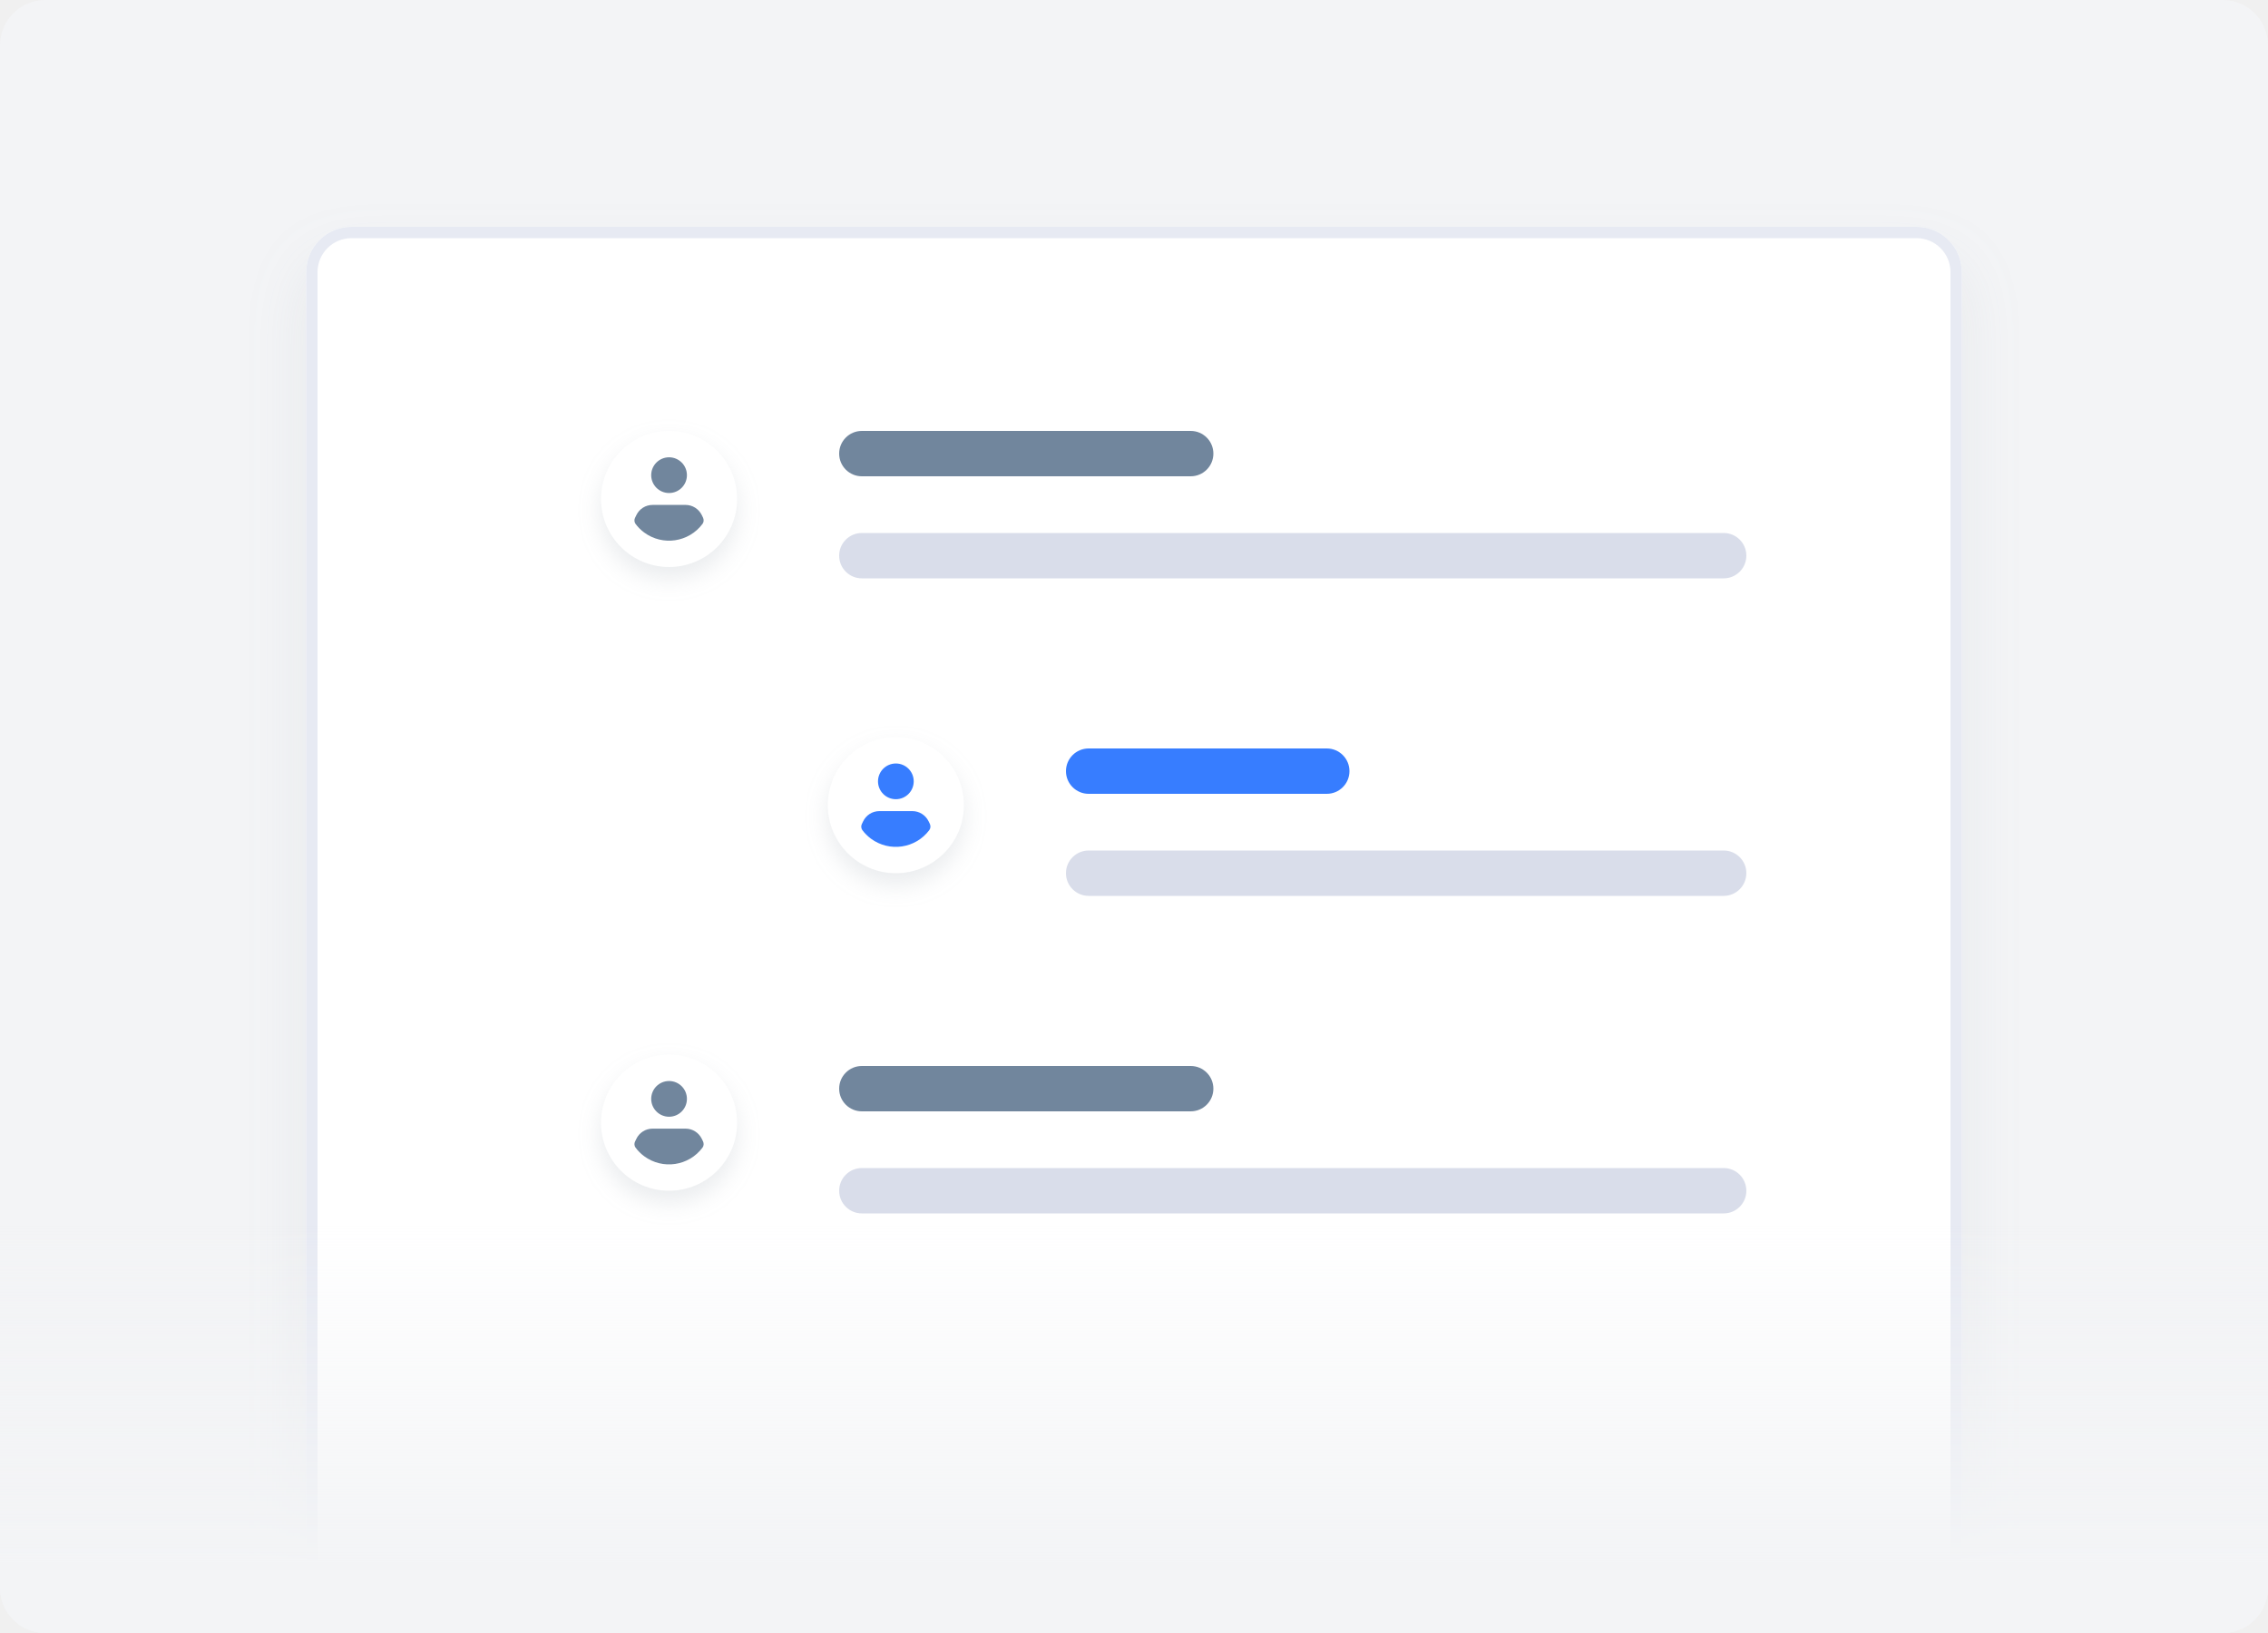
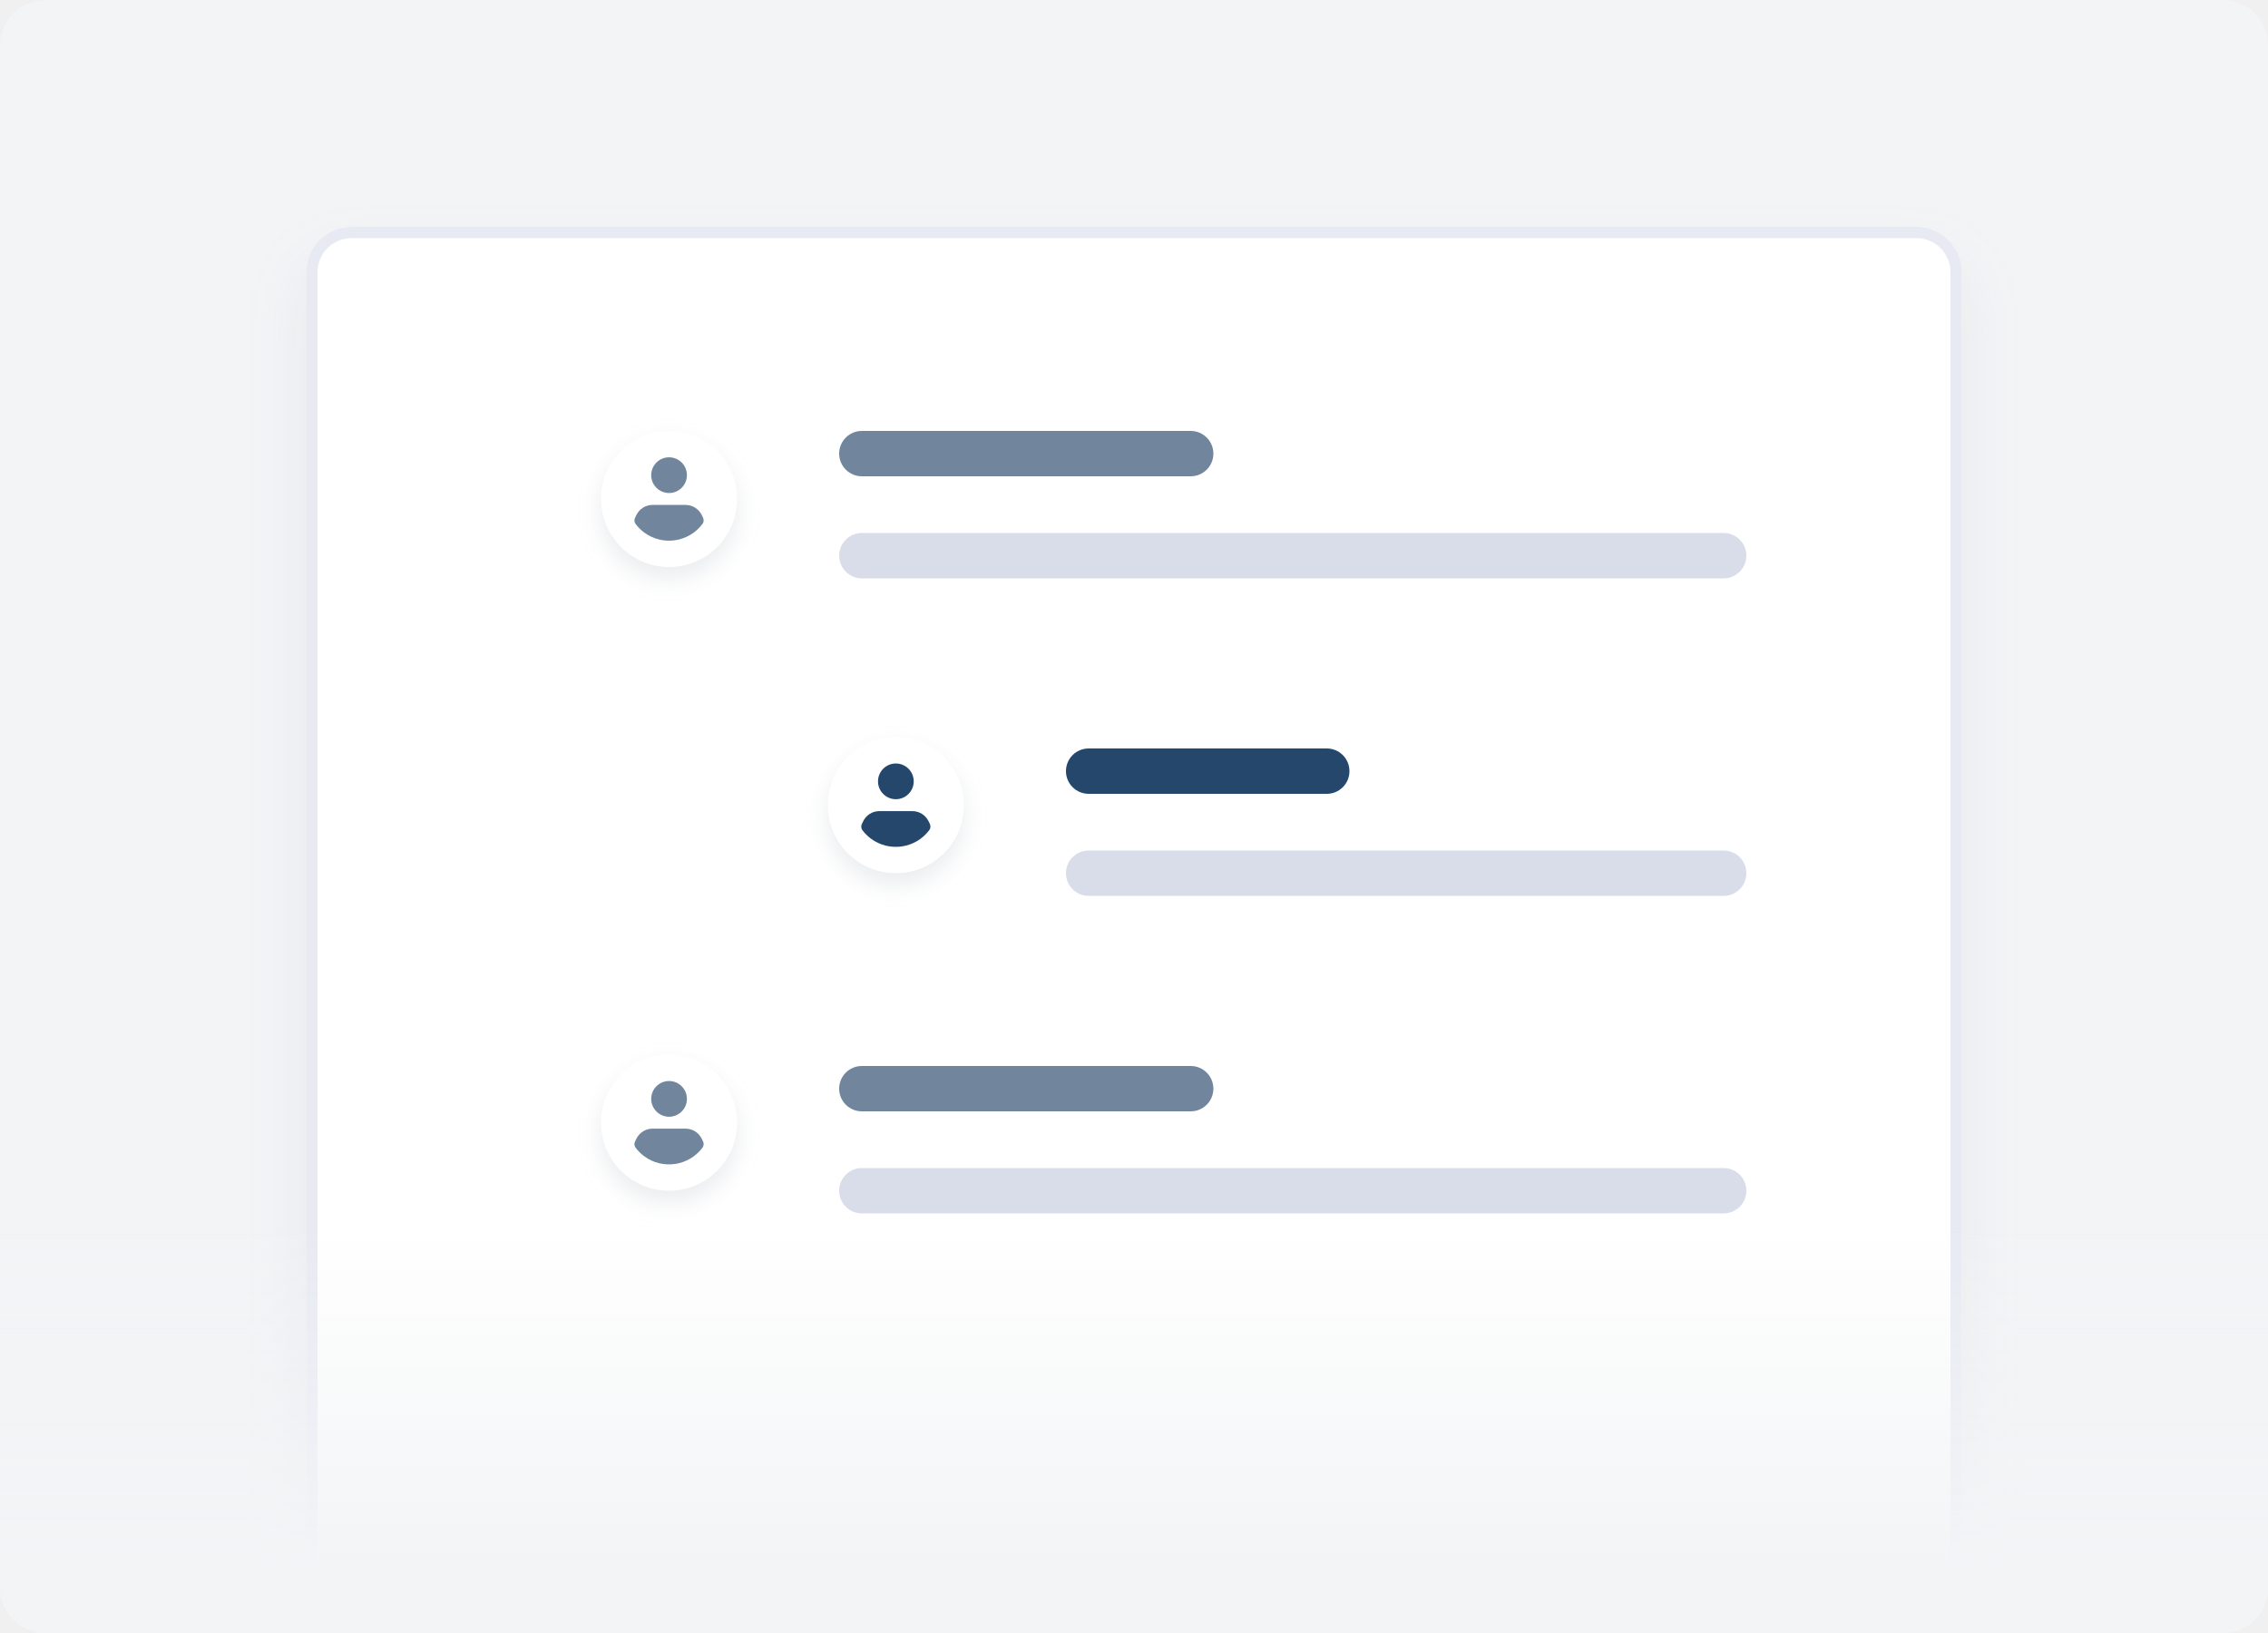
<svg xmlns="http://www.w3.org/2000/svg" width="200" height="144" viewBox="0 0 200 144" fill="none">
  <g clip-path="url(#clip0)">
    <path d="M196 0H4C1.791 0 0 1.791 0 4V140C0 142.209 1.791 144 4 144H196C198.209 144 200 142.209 200 140V4C200 1.791 198.209 0 196 0Z" fill="#F3F4F6" />
    <g filter="url(#filter0_d)">
      <path d="M27 24C27 21.791 28.791 20 31 20H169C171.209 20 173 21.791 173 24V144H27V24Z" fill="white" />
      <path d="M31 20.5H169C170.933 20.5 172.5 22.067 172.5 24V143.5H27.5V24C27.5 22.067 29.067 20.5 31 20.5Z" stroke="#E7EAF3" />
    </g>
    <path d="M0 104H200V140C200 142.209 198.209 144 196 144H4C1.791 144 0 142.209 0 140V104Z" fill="url(#paint0_linear)" />
    <rect x="74" y="38" width="33" height="4" rx="2" fill="#71869D" />
    <rect x="74" y="47" width="80" height="4" rx="2" fill="#D9DDEA" />
    <g filter="url(#filter1_d)">
      <rect x="53" y="38" width="12" height="12" rx="6" fill="white" />
    </g>
    <path d="M59 43.475C59.87 43.475 60.575 42.77 60.575 41.9C60.575 41.03 59.87 40.325 59 40.325C58.13 40.325 57.425 41.03 57.425 41.9C57.425 42.77 58.13 43.475 59 43.475Z" fill="#71869D" />
    <path d="M61.955 46.19C60.74 47.825 58.438 48.163 56.803 46.955C56.51 46.737 56.255 46.483 56.038 46.19C55.932 46.032 55.917 45.83 56 45.665L56.112 45.432C56.375 44.877 56.93 44.525 57.545 44.525H60.462C61.062 44.525 61.61 44.87 61.88 45.41L62 45.657C62.075 45.83 62.068 46.032 61.955 46.19Z" fill="#71869D" />
-     <rect x="94" y="66" width="25" height="4" rx="2" fill="#377dff" />
+     <rect x="94" y="66" width="25" height="4" rx="2" fill="#25476C" />
    <rect x="94" y="75" width="60" height="4" rx="2" fill="#D9DDEA" />
    <g filter="url(#filter2_d)">
      <rect x="73" y="65" width="12" height="12" rx="6" fill="white" />
    </g>
-     <path d="M79 70.475C79.87 70.475 80.575 69.77 80.575 68.9C80.575 68.03 79.87 67.325 79 67.325C78.13 67.325 77.425 68.03 77.425 68.9C77.425 69.77 78.13 70.475 79 70.475Z" fill="#377dff" />
-     <path d="M81.955 73.19C80.74 74.825 78.438 75.162 76.802 73.955C76.51 73.737 76.255 73.483 76.037 73.19C75.933 73.032 75.918 72.83 76 72.665L76.112 72.433C76.375 71.877 76.93 71.525 77.545 71.525H80.463C81.062 71.525 81.61 71.87 81.88 72.41L82 72.657C82.075 72.83 82.067 73.032 81.955 73.19Z" fill="#377dff" />
+     <path d="M79 70.475C79.87 70.475 80.575 69.77 80.575 68.9C80.575 68.03 79.87 67.325 79 67.325C78.13 67.325 77.425 68.03 77.425 68.9C77.425 69.77 78.13 70.475 79 70.475Z" fill="#25476C" />
+     <path d="M81.955 73.19C80.74 74.825 78.438 75.162 76.802 73.955C76.51 73.737 76.255 73.483 76.037 73.19C75.933 73.032 75.918 72.83 76 72.665L76.112 72.433C76.375 71.877 76.93 71.525 77.545 71.525H80.463C81.062 71.525 81.61 71.87 81.88 72.41L82 72.657C82.075 72.83 82.067 73.032 81.955 73.19Z" fill="#25476C" />
    <rect x="74" y="94" width="33" height="4" rx="2" fill="#71869D" />
    <rect x="74" y="103" width="80" height="4" rx="2" fill="#D9DDEA" />
    <g filter="url(#filter3_d)">
      <rect x="53" y="93" width="12" height="12" rx="6" fill="white" />
    </g>
    <path d="M59 98.475C59.87 98.475 60.575 97.77 60.575 96.9C60.575 96.03 59.87 95.325 59 95.325C58.13 95.325 57.425 96.03 57.425 96.9C57.425 97.77 58.13 98.475 59 98.475Z" fill="#71869D" />
    <path d="M61.955 101.19C60.74 102.825 58.438 103.163 56.803 101.955C56.51 101.738 56.255 101.483 56.038 101.19C55.932 101.033 55.917 100.83 56 100.665L56.112 100.433C56.375 99.877 56.93 99.525 57.545 99.525H60.462C61.062 99.525 61.61 99.87 61.88 100.41L62 100.658C62.075 100.83 62.068 101.033 61.955 101.19Z" fill="#71869D" />
  </g>
  <defs>
    <filter id="filter0_d" x="22" y="18" width="156" height="134" filterUnits="userSpaceOnUse" color-interpolation-filters="sRGB">
      <feFlood flood-opacity="0" result="BackgroundImageFix" />
      <feColorMatrix in="SourceAlpha" type="matrix" values="0 0 0 0 0 0 0 0 0 0 0 0 0 0 0 0 0 0 127 0" />
      <feOffset dy="3" />
      <feGaussianBlur stdDeviation="2.5" />
      <feColorMatrix type="matrix" values="0 0 0 0 0.549 0 0 0 0 0.596 0 0 0 0 0.643 0 0 0 0.125 0" />
      <feBlend mode="normal" in2="BackgroundImageFix" result="effect1_dropShadow" />
      <feBlend mode="normal" in="SourceGraphic" in2="effect1_dropShadow" result="shape" />
    </filter>
    <filter id="filter1_d" x="51" y="37" width="16" height="16" filterUnits="userSpaceOnUse" color-interpolation-filters="sRGB">
      <feFlood flood-opacity="0" result="BackgroundImageFix" />
      <feColorMatrix in="SourceAlpha" type="matrix" values="0 0 0 0 0 0 0 0 0 0 0 0 0 0 0 0 0 0 127 0" />
      <feOffset dy="1" />
      <feGaussianBlur stdDeviation="1" />
      <feColorMatrix type="matrix" values="0 0 0 0 0.549 0 0 0 0 0.596 0 0 0 0 0.643 0 0 0 0.18 0" />
      <feBlend mode="normal" in2="BackgroundImageFix" result="effect1_dropShadow" />
      <feBlend mode="normal" in="SourceGraphic" in2="effect1_dropShadow" result="shape" />
    </filter>
    <filter id="filter2_d" x="71" y="64" width="16" height="16" filterUnits="userSpaceOnUse" color-interpolation-filters="sRGB">
      <feFlood flood-opacity="0" result="BackgroundImageFix" />
      <feColorMatrix in="SourceAlpha" type="matrix" values="0 0 0 0 0 0 0 0 0 0 0 0 0 0 0 0 0 0 127 0" />
      <feOffset dy="1" />
      <feGaussianBlur stdDeviation="1" />
      <feColorMatrix type="matrix" values="0 0 0 0 0.549 0 0 0 0 0.596 0 0 0 0 0.643 0 0 0 0.18 0" />
      <feBlend mode="normal" in2="BackgroundImageFix" result="effect1_dropShadow" />
      <feBlend mode="normal" in="SourceGraphic" in2="effect1_dropShadow" result="shape" />
    </filter>
    <filter id="filter3_d" x="51" y="92" width="16" height="16" filterUnits="userSpaceOnUse" color-interpolation-filters="sRGB">
      <feFlood flood-opacity="0" result="BackgroundImageFix" />
      <feColorMatrix in="SourceAlpha" type="matrix" values="0 0 0 0 0 0 0 0 0 0 0 0 0 0 0 0 0 0 127 0" />
      <feOffset dy="1" />
      <feGaussianBlur stdDeviation="1" />
      <feColorMatrix type="matrix" values="0 0 0 0 0.549 0 0 0 0 0.596 0 0 0 0 0.643 0 0 0 0.18 0" />
      <feBlend mode="normal" in2="BackgroundImageFix" result="effect1_dropShadow" />
      <feBlend mode="normal" in="SourceGraphic" in2="effect1_dropShadow" result="shape" />
    </filter>
    <linearGradient id="paint0_linear" x1="100" y1="154" x2="100" y2="92.5" gradientUnits="userSpaceOnUse">
      <stop offset="0.256" stop-color="#F3F4F6" />
      <stop offset="0.749" stop-color="#F3F4F6" stop-opacity="0" />
    </linearGradient>
    <clipPath id="clip0">
      <rect width="200" height="144" fill="white" />
    </clipPath>
  </defs>
</svg>
